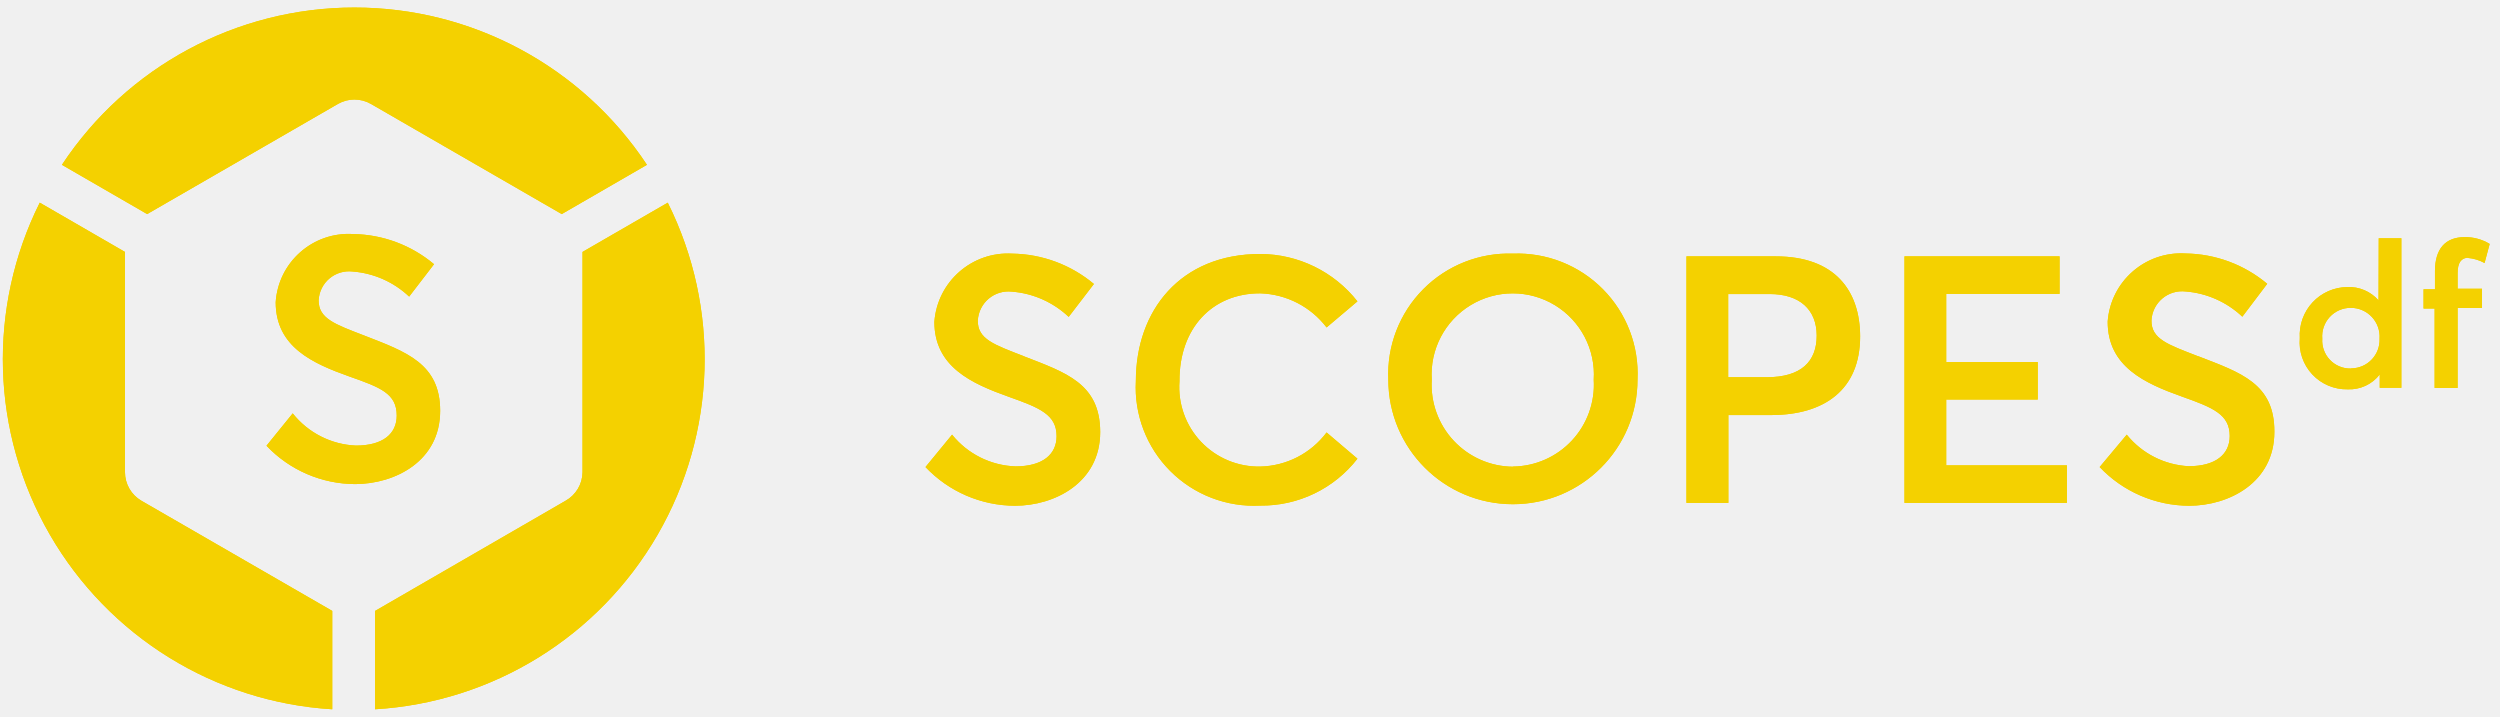
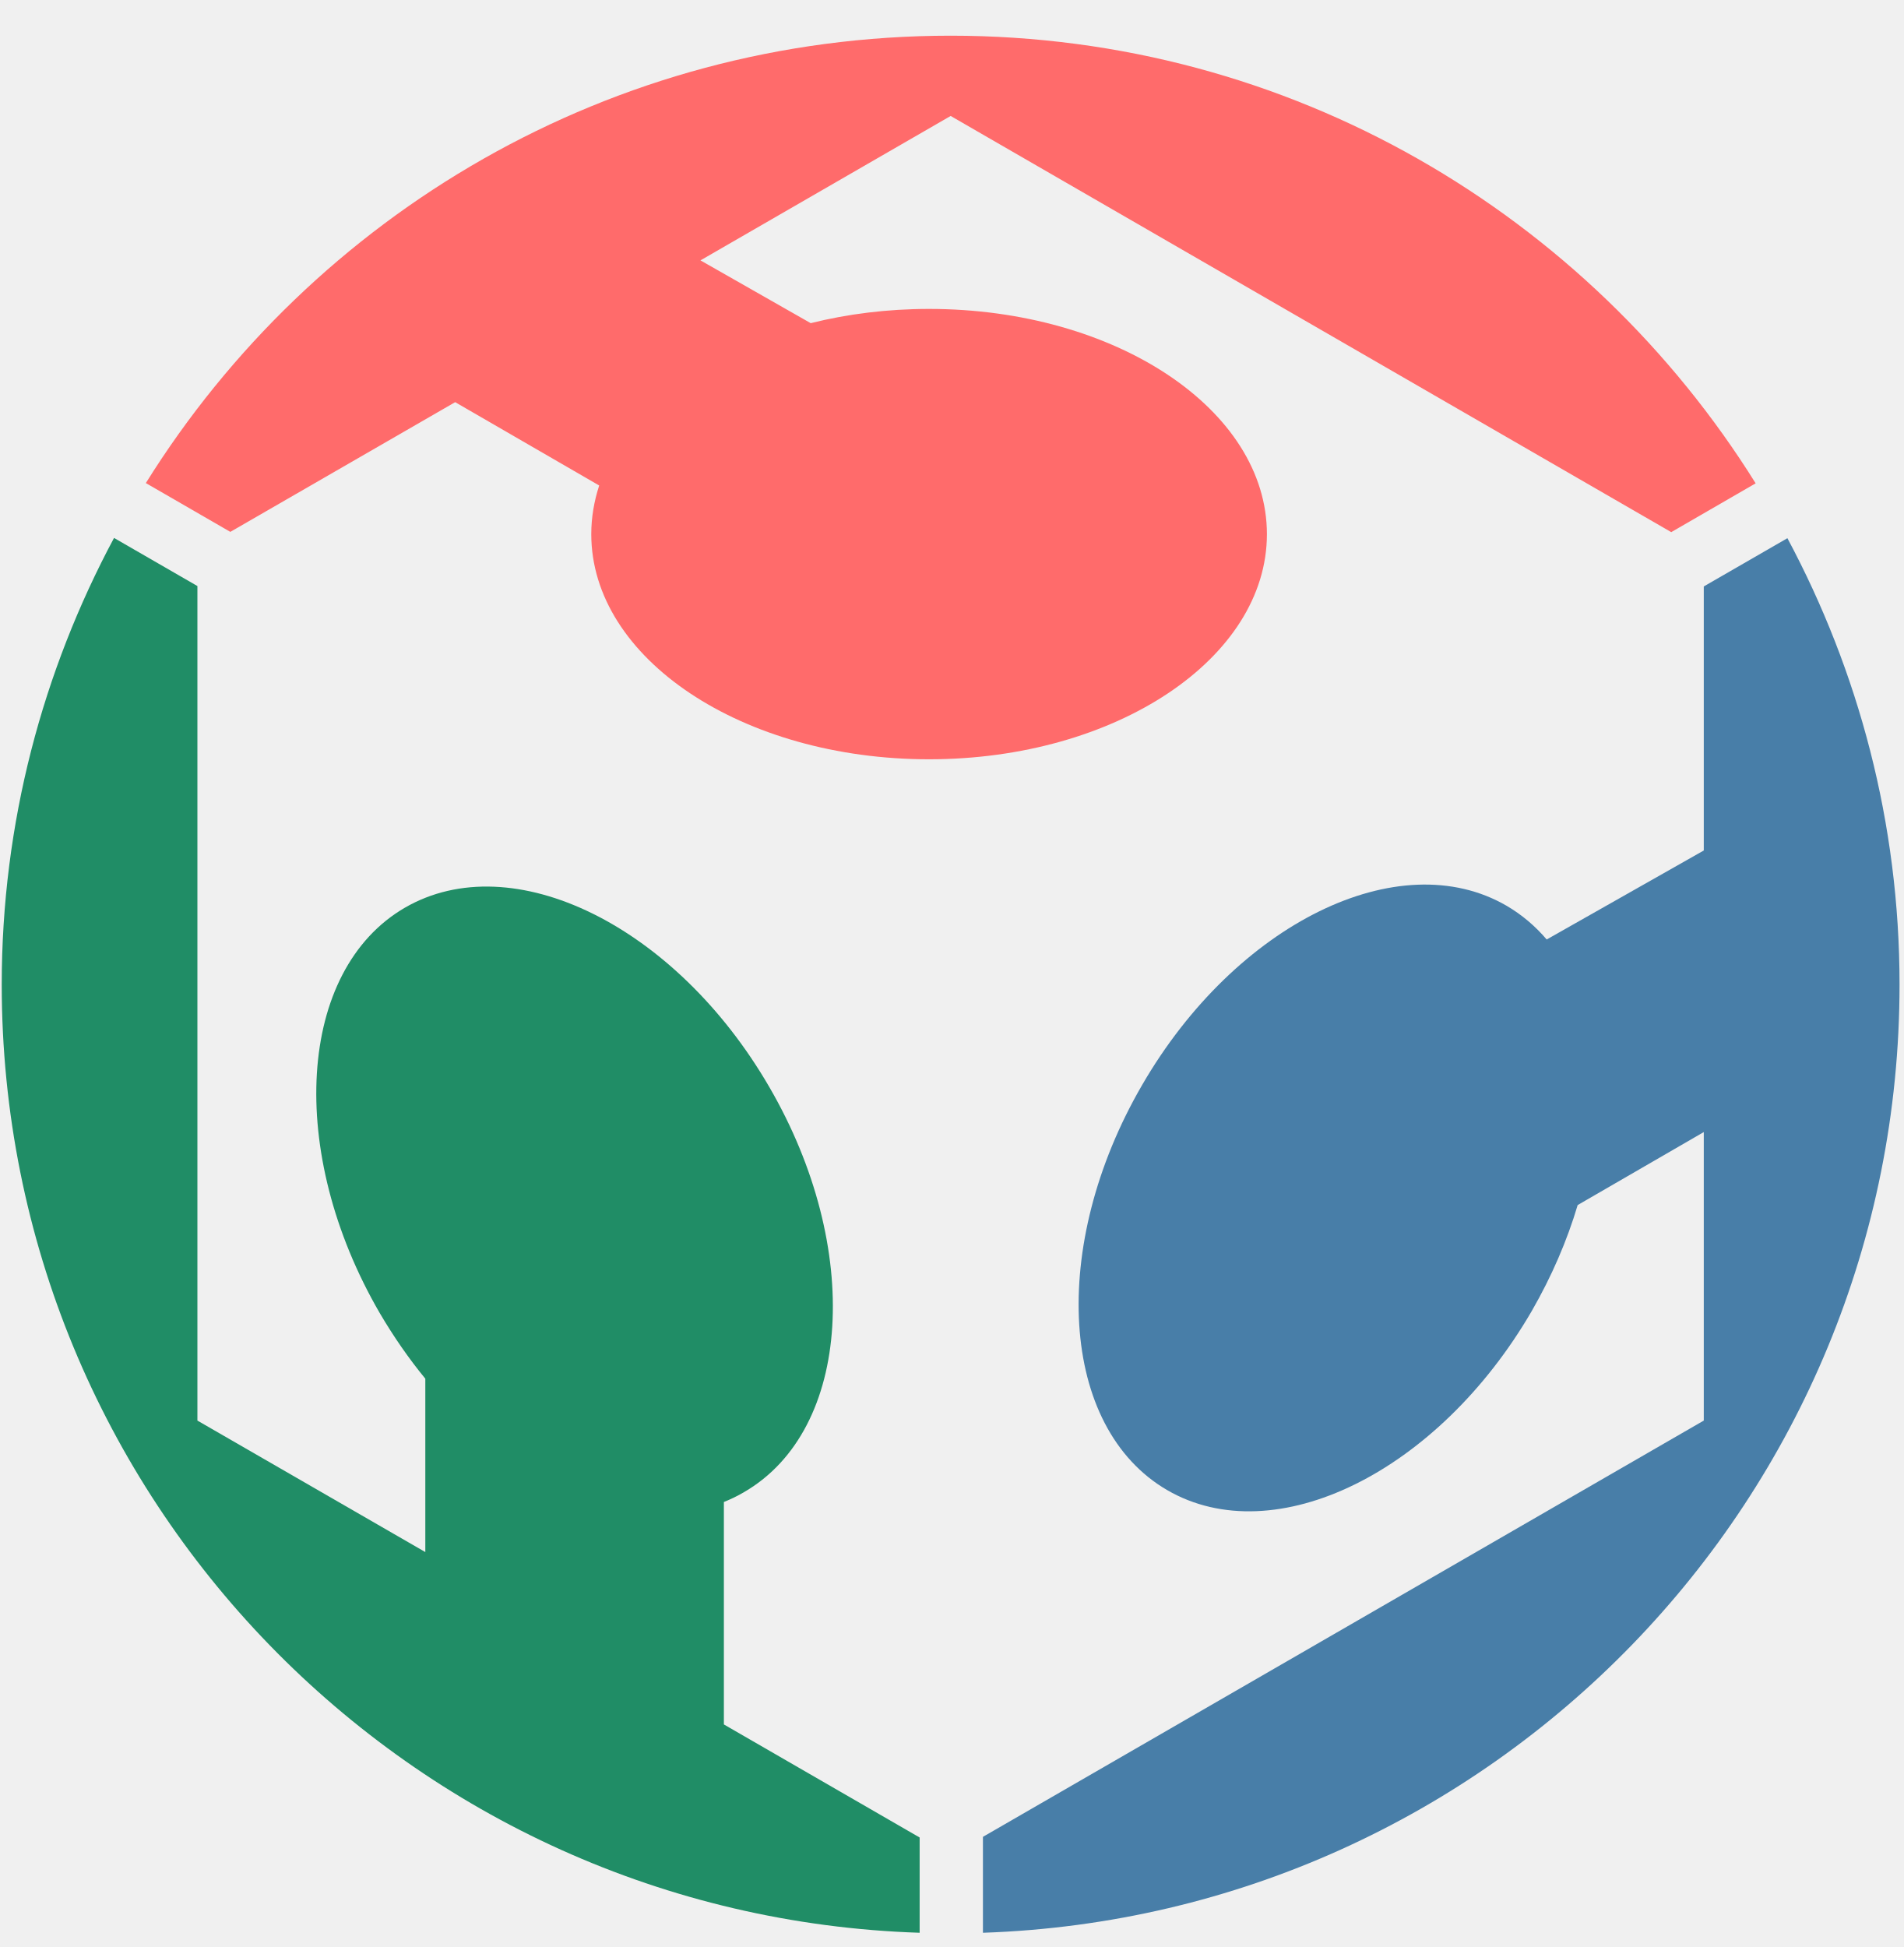
- <svg xmlns="http://www.w3.org/2000/svg" xmlns:xlink="http://www.w3.org/1999/xlink" width="171px" height="49px" viewBox="0 0 171 49" version="1.1">
-   <defs>
-     <path d="M30.108,28.099 C30.108,24.869 27.776,24.064 24.931,22.957 C22.902,22.176 21.783,21.791 21.795,20.532 C21.826,19.955 22.094,19.418 22.536,19.047 C22.978,18.676 23.554,18.504 24.127,18.573 C25.571,18.686 26.934,19.291 27.986,20.287 L29.688,18.071 C28.132,16.764 26.171,16.035 24.138,16.008 C21.396,15.848 19.037,17.93 18.856,20.672 C18.856,23.726 21.375,24.857 23.905,25.755 C26.027,26.501 27.135,26.921 27.135,28.425 C27.135,29.673 26.19,30.477 24.348,30.477 C22.654,30.407 21.075,29.602 20.022,28.274 L18.227,30.489 C19.807,32.158 22.003,33.107 24.302,33.112 L24.302,33.112 C27.018,33.101 30.108,31.55 30.108,28.099 Z M23.112,7.111 C23.812,6.707 24.674,6.707 25.374,7.111 L38.422,14.643 L44.251,11.274 C39.811,4.556 32.296,0.515 24.243,0.515 C16.191,0.515 8.675,4.556 4.235,11.274 L10.065,14.643 L23.112,7.111 Z M8.549,32.296 L8.549,17.232 L2.719,13.862 C-0.877,21.066 -0.619,29.594 3.408,36.567 C7.434,43.541 14.69,48.028 22.727,48.515 L22.727,41.787 L9.68,34.255 C8.98,33.851 8.549,33.104 8.549,32.296 Z M39.844,17.232 L39.844,32.296 C39.837,33.112 39.391,33.86 38.678,34.255 L25.654,41.787 L25.654,48.515 C33.693,48.032 40.953,43.546 44.982,36.572 C49.011,29.598 49.271,21.068 45.674,13.862 L39.844,17.232 Z M70.043,24.368 C68.002,23.575 66.86,23.202 66.883,21.919 C66.915,21.342 67.183,20.804 67.624,20.431 C68.065,20.058 68.641,19.884 69.215,19.949 C70.668,20.063 72.039,20.672 73.098,21.674 L74.823,19.424 C73.256,18.11 71.283,17.377 69.238,17.348 C66.487,17.188 64.115,19.264 63.91,22.012 C63.91,25.091 66.452,26.233 69.005,27.143 C71.139,27.901 72.27,28.367 72.27,29.836 C72.27,31.084 71.314,31.9 69.46,31.9 C67.768,31.841 66.185,31.05 65.122,29.731 L63.303,31.946 C64.896,33.629 67.108,34.586 69.425,34.593 L69.425,34.593 C72.118,34.593 75.255,33.031 75.255,29.545 C75.243,26.233 72.911,25.487 70.031,24.368 L70.043,24.368 Z M86.203,20.065 C87.989,20.122 89.654,20.978 90.739,22.397 L92.849,20.613 C91.245,18.575 88.797,17.382 86.203,17.372 C80.735,17.372 77.692,21.243 77.692,26.058 C77.566,28.353 78.422,30.593 80.046,32.219 C81.67,33.845 83.908,34.704 86.203,34.582 C88.798,34.612 91.258,33.425 92.849,31.375 L90.739,29.58 C89.665,31.012 87.993,31.872 86.203,31.912 C84.675,31.942 83.204,31.327 82.152,30.217 C81.1,29.108 80.565,27.606 80.677,26.082 C80.653,22.455 82.915,20.065 86.18,20.065 L86.203,20.065 Z M103.495,17.348 C101.193,17.268 98.962,18.153 97.342,19.789 C95.721,21.425 94.857,23.664 94.96,25.965 C94.96,30.672 98.776,34.488 103.483,34.488 C108.19,34.488 112.006,30.672 112.006,25.965 C112.119,23.663 111.261,21.42 109.64,19.782 C108.02,18.144 105.786,17.261 103.483,17.348 L103.495,17.348 Z M103.495,31.923 C101.955,31.913 100.487,31.271 99.435,30.146 C98.383,29.021 97.84,27.514 97.933,25.977 C97.799,23.912 98.824,21.945 100.593,20.872 C102.362,19.799 104.581,19.799 106.35,20.872 C108.118,21.945 109.144,23.912 109.01,25.977 C109.102,27.507 108.564,29.008 107.519,30.129 C106.475,31.251 105.016,31.895 103.483,31.912 L103.495,31.923 Z M121.462,17.535 L115.353,17.535 L115.353,34.395 L118.221,34.395 L118.221,28.39 L121.136,28.39 C124.785,28.39 127.234,26.665 127.234,23.003 C127.222,19.867 125.497,17.535 121.462,17.535 Z M120.844,25.802 L118.209,25.802 L118.209,20.112 L121.043,20.112 C123.106,20.112 124.261,21.185 124.261,22.957 C124.261,24.729 123.2,25.802 120.844,25.802 Z M133.122,27.329 L139.383,27.329 L139.383,24.764 L133.122,24.764 L133.122,20.1 L140.876,20.1 L140.876,17.535 L130.266,17.535 L130.266,34.395 L141.377,34.395 L141.377,31.83 L133.122,31.83 L133.122,27.329 Z M150.32,24.356 C148.28,23.563 147.137,23.19 147.161,21.907 C147.192,21.331 147.46,20.792 147.902,20.419 C148.343,20.046 148.918,19.872 149.492,19.937 C150.946,20.051 152.316,20.66 153.375,21.663 L155.078,19.412 C153.51,18.098 151.538,17.365 149.492,17.337 C146.739,17.17 144.363,19.249 144.164,22.001 C144.164,25.079 146.706,26.222 149.259,27.131 C151.393,27.889 152.512,28.355 152.512,29.824 C152.512,31.072 151.556,31.888 149.702,31.888 C148.049,31.803 146.51,31.018 145.47,29.731 L143.616,31.946 C145.208,33.629 147.421,34.586 149.737,34.593 L149.737,34.593 C152.431,34.593 155.567,33.031 155.567,29.545 C155.591,26.233 153.259,25.487 150.367,24.368 L150.32,24.356 Z M162.691,20.543 L162.691,20.543 C162.154,19.934 161.37,19.599 160.558,19.634 C159.654,19.642 158.793,20.021 158.178,20.683 C157.563,21.344 157.247,22.23 157.305,23.132 C157.225,24.043 157.536,24.945 158.162,25.612 C158.787,26.28 159.667,26.65 160.581,26.63 C161.433,26.668 162.251,26.29 162.773,25.615 L162.773,25.615 L162.773,26.525 L164.254,26.525 L164.254,16.299 L162.703,16.299 L162.691,20.543 Z M160.779,25.207 C160.245,25.215 159.732,24.999 159.364,24.611 C158.996,24.224 158.808,23.7 158.844,23.167 C158.798,22.623 158.983,22.084 159.353,21.683 C159.723,21.282 160.245,21.054 160.791,21.056 C161.339,21.055 161.862,21.282 162.236,21.682 C162.61,22.082 162.8,22.62 162.761,23.167 C162.783,23.693 162.591,24.206 162.229,24.588 C161.866,24.971 161.364,25.19 160.837,25.195 L160.779,25.207 Z M168.778,17.64 C169.187,17.673 169.584,17.792 169.944,17.99 L170.294,16.684 C169.781,16.373 169.191,16.211 168.591,16.217 C167.262,16.217 166.551,17.022 166.551,18.549 L166.551,19.785 L165.77,19.785 L165.77,21.103 L166.527,21.103 L166.527,26.536 L168.101,26.536 L168.101,21.068 L169.769,21.068 L169.769,19.75 L168.101,19.75 L168.101,18.678 C168.101,17.943 168.37,17.628 168.836,17.628 L168.778,17.64 Z" id="path-1" />
-   </defs>
+ <svg xmlns="http://www.w3.org/2000/svg" width="44px" height="45px" viewBox="0 0 44 45" version="1.1">
+   <defs />
  <g id="Symbols" stroke="none" stroke-width="1" fill="none" fill-rule="evenodd">
-     <g id="LOGO/Logotype-Alt" transform="translate(-15, -11)">
-       <g id="Scopes-Logo" transform="translate(15, 11)">
-         <mask id="mask-2" fill="white">
-           <use xlink:href="#path-1" />
-         </mask>
-         <use id="Shape" fill="#F4D100" fill-rule="nonzero" xlink:href="#path-1" />
-         <g id="Colors/Yellow-Dark" mask="url(#mask-2)" fill="#F4D100">
-           <g transform="translate(-15, -12)" id="Rectangle">
-             <rect x="0" y="0" width="200" height="71" />
-           </g>
-         </g>
+     <g id="LOGO/Logo" transform="translate(-14, -11)">
+       <g id="Group" transform="translate(14, 11)">
+         <path d="M21.257,42.469 L16.732,39.856 L16.732,34.715 C16.892,34.65 17.049,34.576 17.203,34.484 C19.689,33.04 19.949,28.849 17.78,25.12 C15.616,21.391 11.843,19.538 9.357,20.98 C6.874,22.424 6.614,26.621 8.777,30.347 C9.1,30.897 9.452,31.403 9.831,31.865 L9.831,35.872 L4.563,32.833 L4.563,13.545 L2.636,12.433 C0.988,15.511 0.04,19.021 0.04,22.755 C0.04,34.626 9.475,44.289 21.257,44.671 L21.257,42.469 Z" id="Fill-16" fill="#208D66" />
+         <path d="M41.315,12.439 L39.382,13.554 L39.382,19.657 L35.751,21.714 C35.488,21.406 35.18,21.143 34.825,20.935 C32.339,19.491 28.565,21.344 26.402,25.073 C24.235,28.802 24.493,32.995 26.979,34.44 C29.465,35.884 33.238,34.031 35.405,30.302 C35.869,29.497 36.224,28.669 36.467,27.852 L39.382,26.165 L39.382,32.833 L22.72,42.454 L22.72,44.671 C34.487,44.274 43.907,34.617 43.907,22.755 C43.907,19.023 42.96,15.516 41.315,12.439" id="Fill-17" fill="#487EA8" />
+         <path d="M5.324,12.293 L10.521,9.295 L13.85,11.221 C13.732,11.585 13.667,11.958 13.667,12.346 C13.667,15.22 17.162,17.549 21.474,17.549 C25.786,17.549 29.284,15.22 29.284,12.346 C29.284,9.469 25.786,7.14 21.474,7.14 C20.512,7.14 19.592,7.256 18.739,7.469 L16.191,6.018 L21.974,2.68 L38.63,12.299 C39.352,11.881 40.009,11.502 40.581,11.171 C36.707,4.962 29.832,0.825 21.974,0.825 C14.12,0.825 7.242,4.959 3.371,11.165 C3.957,11.505 4.614,11.881 5.324,12.293" id="Fill-18" fill="#FF6B6B" />
      </g>
    </g>
  </g>
</svg>
